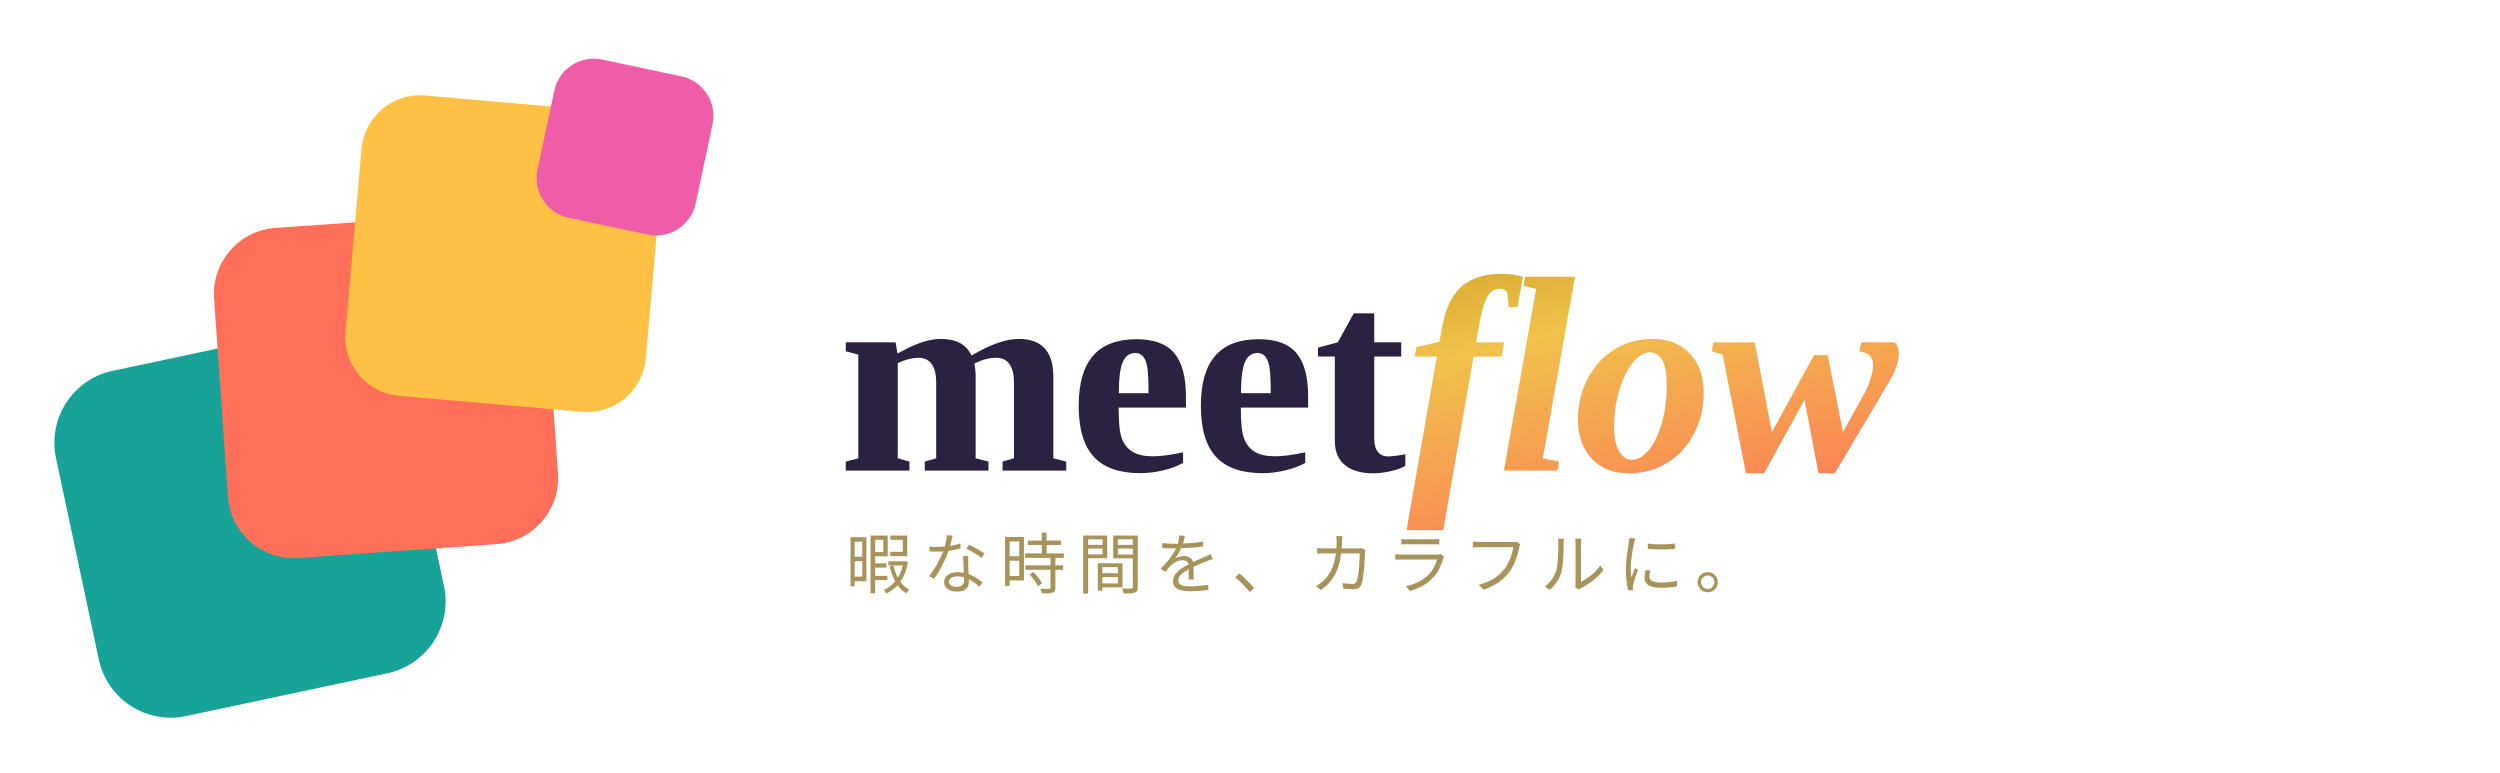
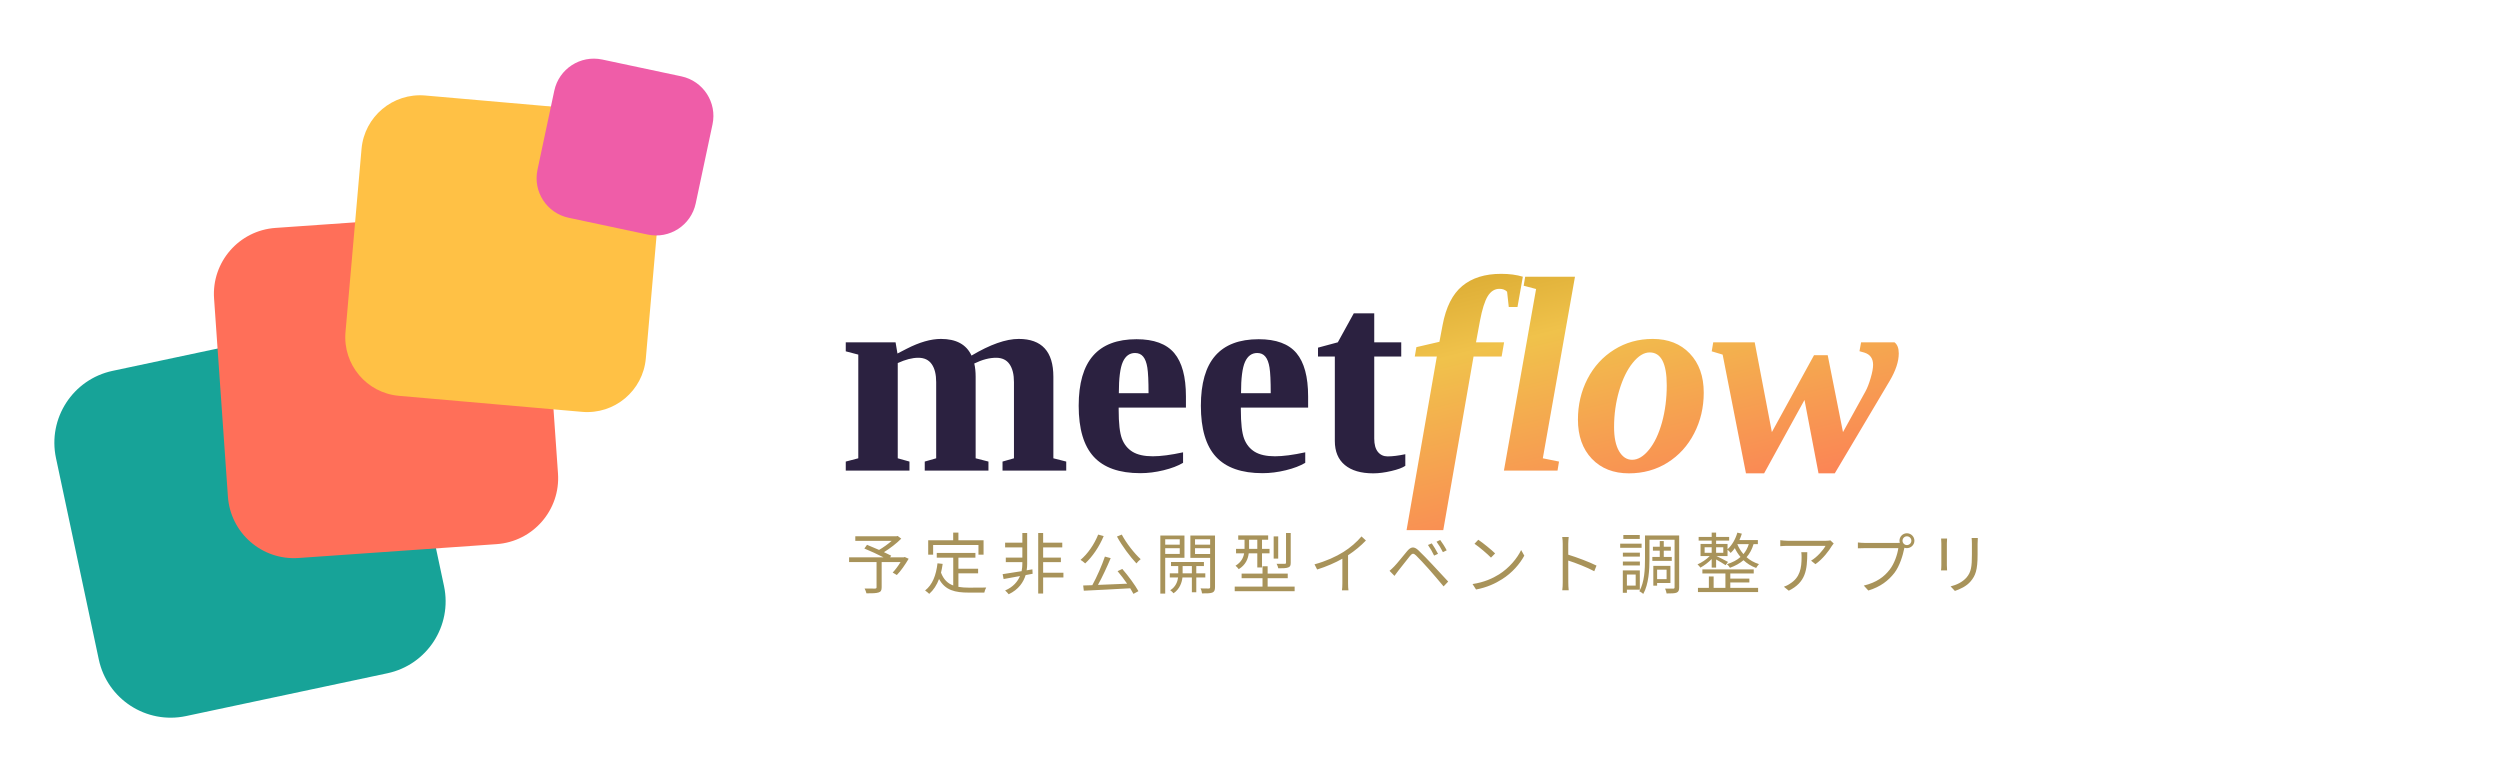
<svg xmlns="http://www.w3.org/2000/svg" viewBox="0 0 680 210" width="680" height="210">
  <defs>
    <linearGradient id="goldGradient" x1="0%" y1="0%" x2="100%" y2="100%">
      <stop offset="0%" stop-color="#B8860B" />
      <stop offset="45%" stop-color="#F0C24B" />
      <stop offset="100%" stop-color="#FF6F59" />
    </linearGradient>
  </defs>
  <g transform="translate(14, 14)">
    <rect x="6" y="80" width="96" height="96" rx="20" fill="#17A398" transform="rotate(-12 54 128)" />
    <rect x="46" y="46" width="90" height="90" rx="18" fill="#FF6F59" transform="rotate(-4 91 91)" />
    <rect x="82" y="14" width="82" height="82" rx="16" fill="#FFC145" transform="rotate(5 123 55)" />
    <rect x="134" y="4" width="44" height="44" rx="11" fill="#EF5DA8" transform="rotate(12 156 26)" />
  </g>
  <text x="228" y="128" font-family="'Playfair Display', 'Georgia', 'Times New Roman', serif" font-size="76" font-weight="700" letter-spacing="-0.5" fill="#2B2140">meet<tspan fill="url(#goldGradient)" font-style="italic">flow</tspan>
  </text>
-   <text x="230" y="160" font-family="'Playfair Display', 'Georgia', serif" font-size="18" font-weight="500" letter-spacing="3" fill="#A8935A">暇な時間を、カラフルに。</text>
+   <text x="230" y="160" font-family="'Playfair Display', 'Georgia', serif" font-size="18" font-weight="500" letter-spacing="3" fill="#A8935A">予定非公開型イベント調整アプリ</text>
</svg>
